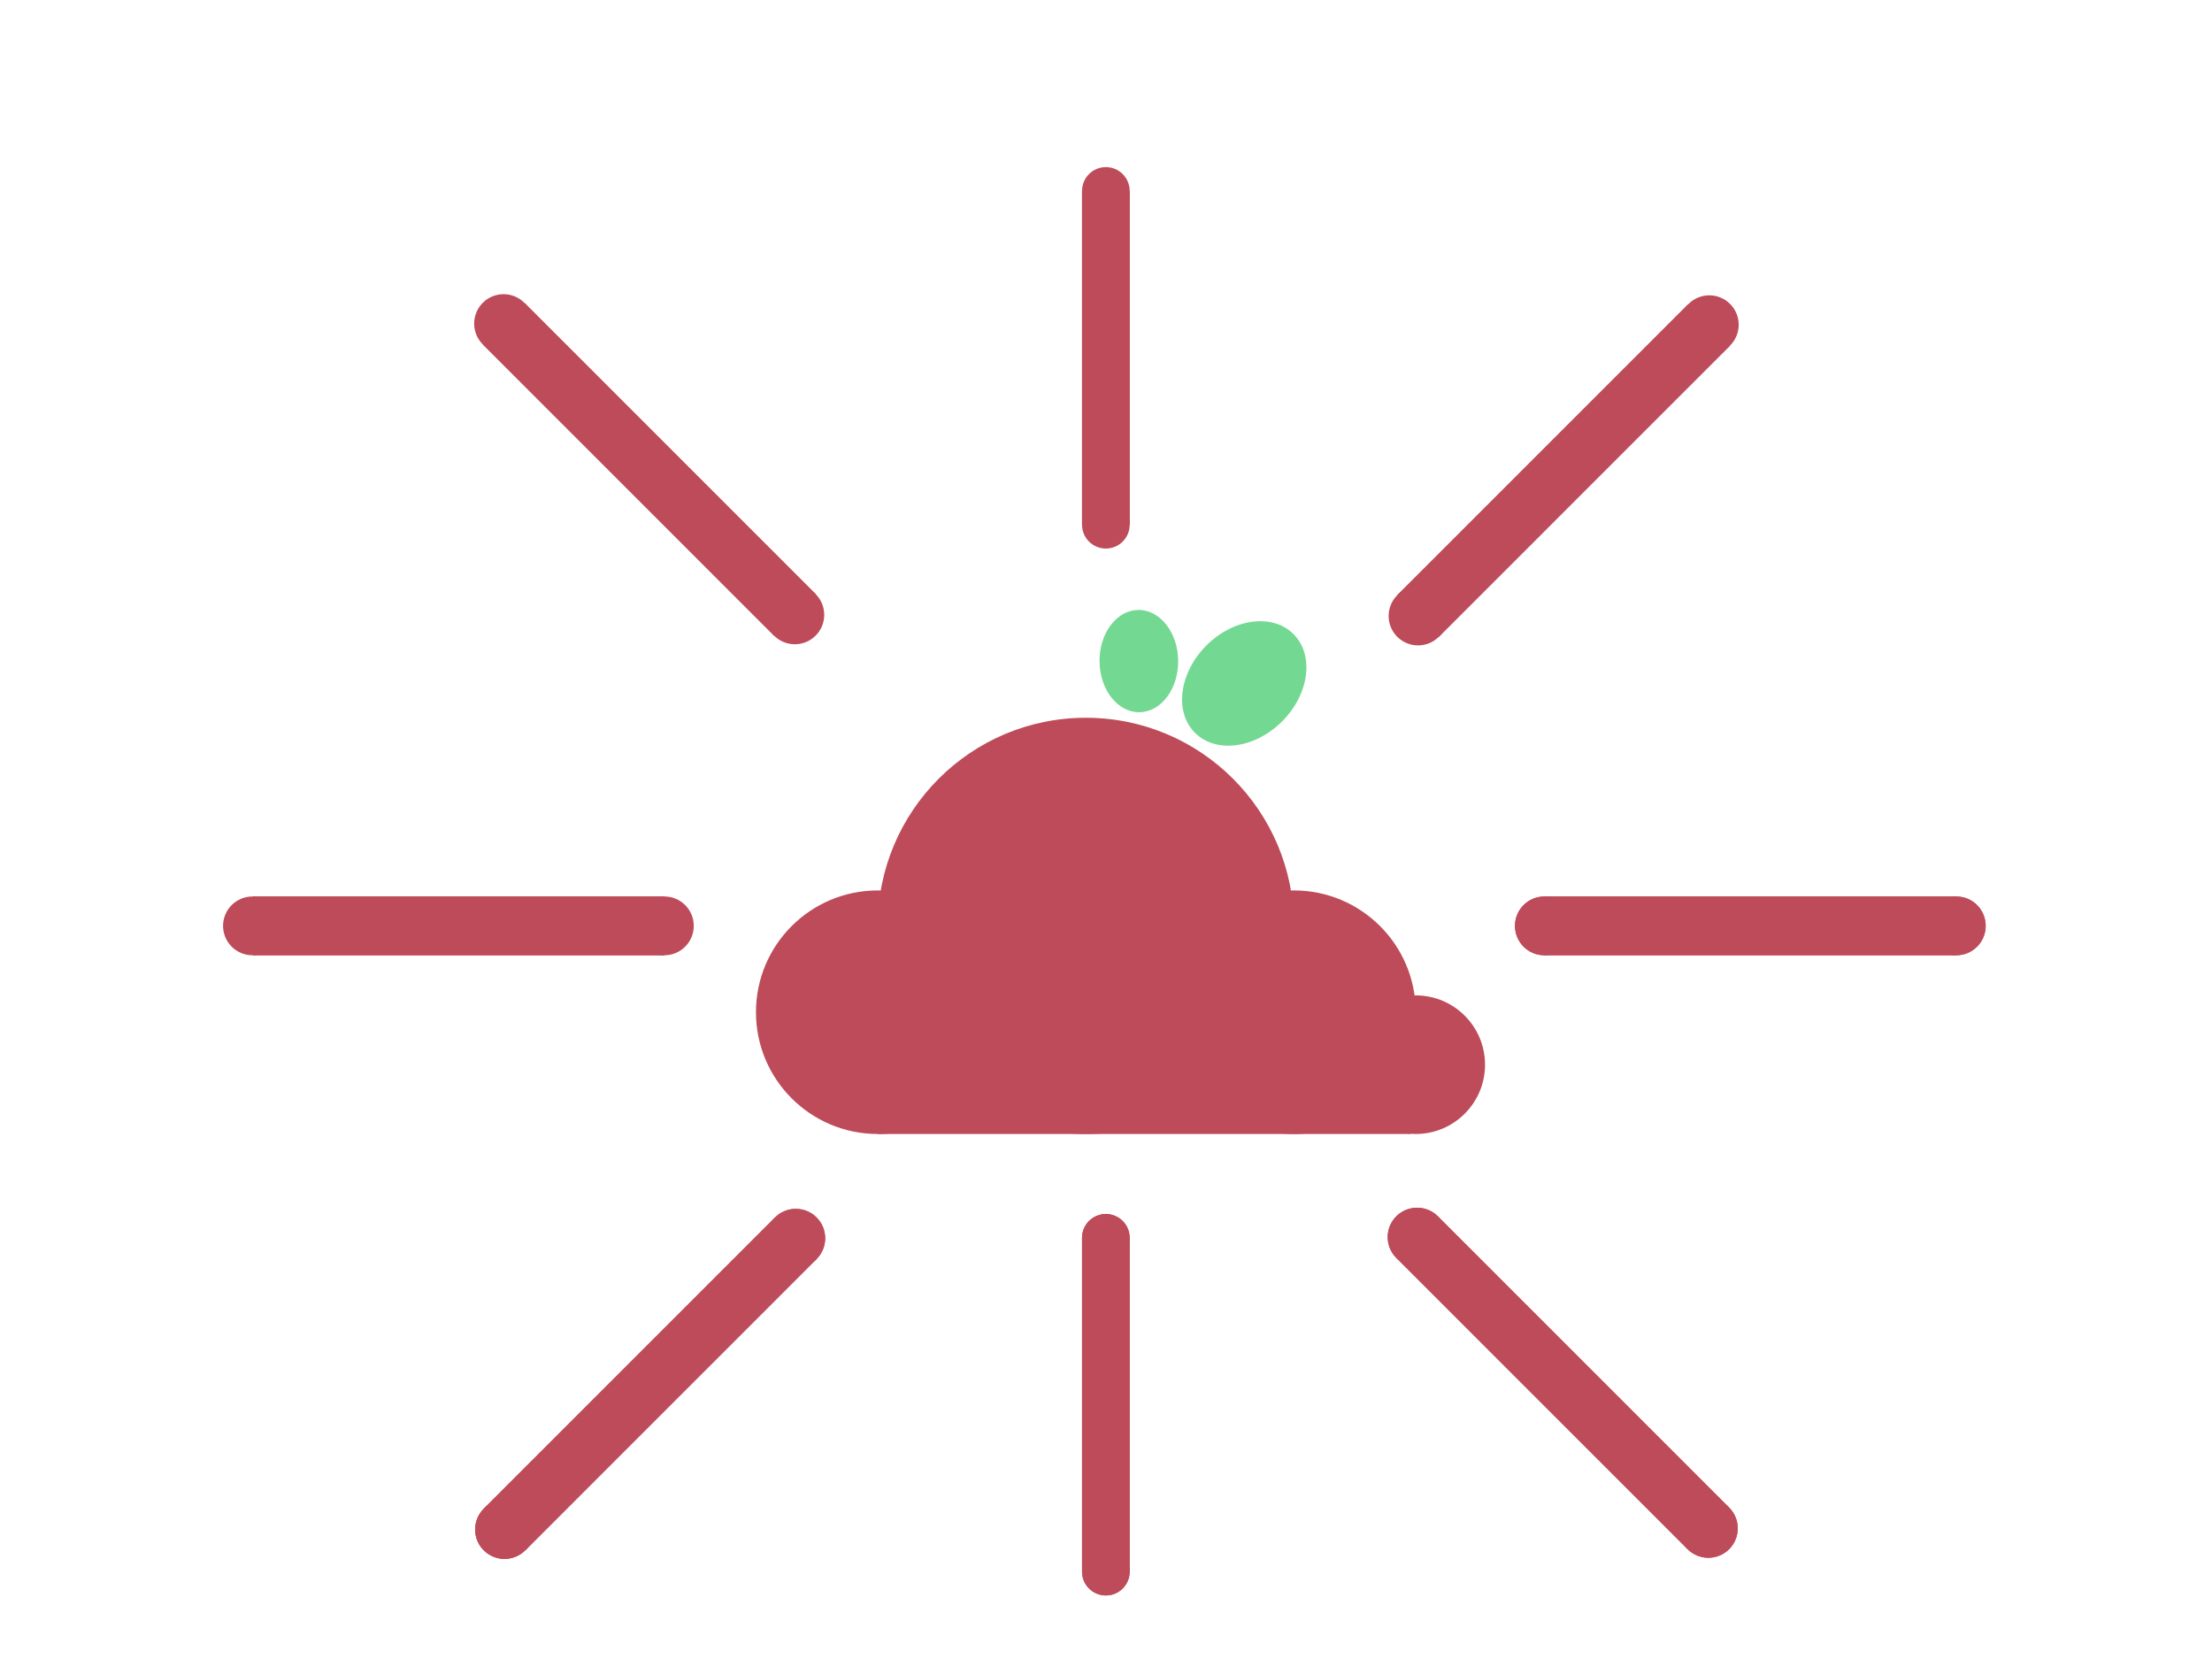
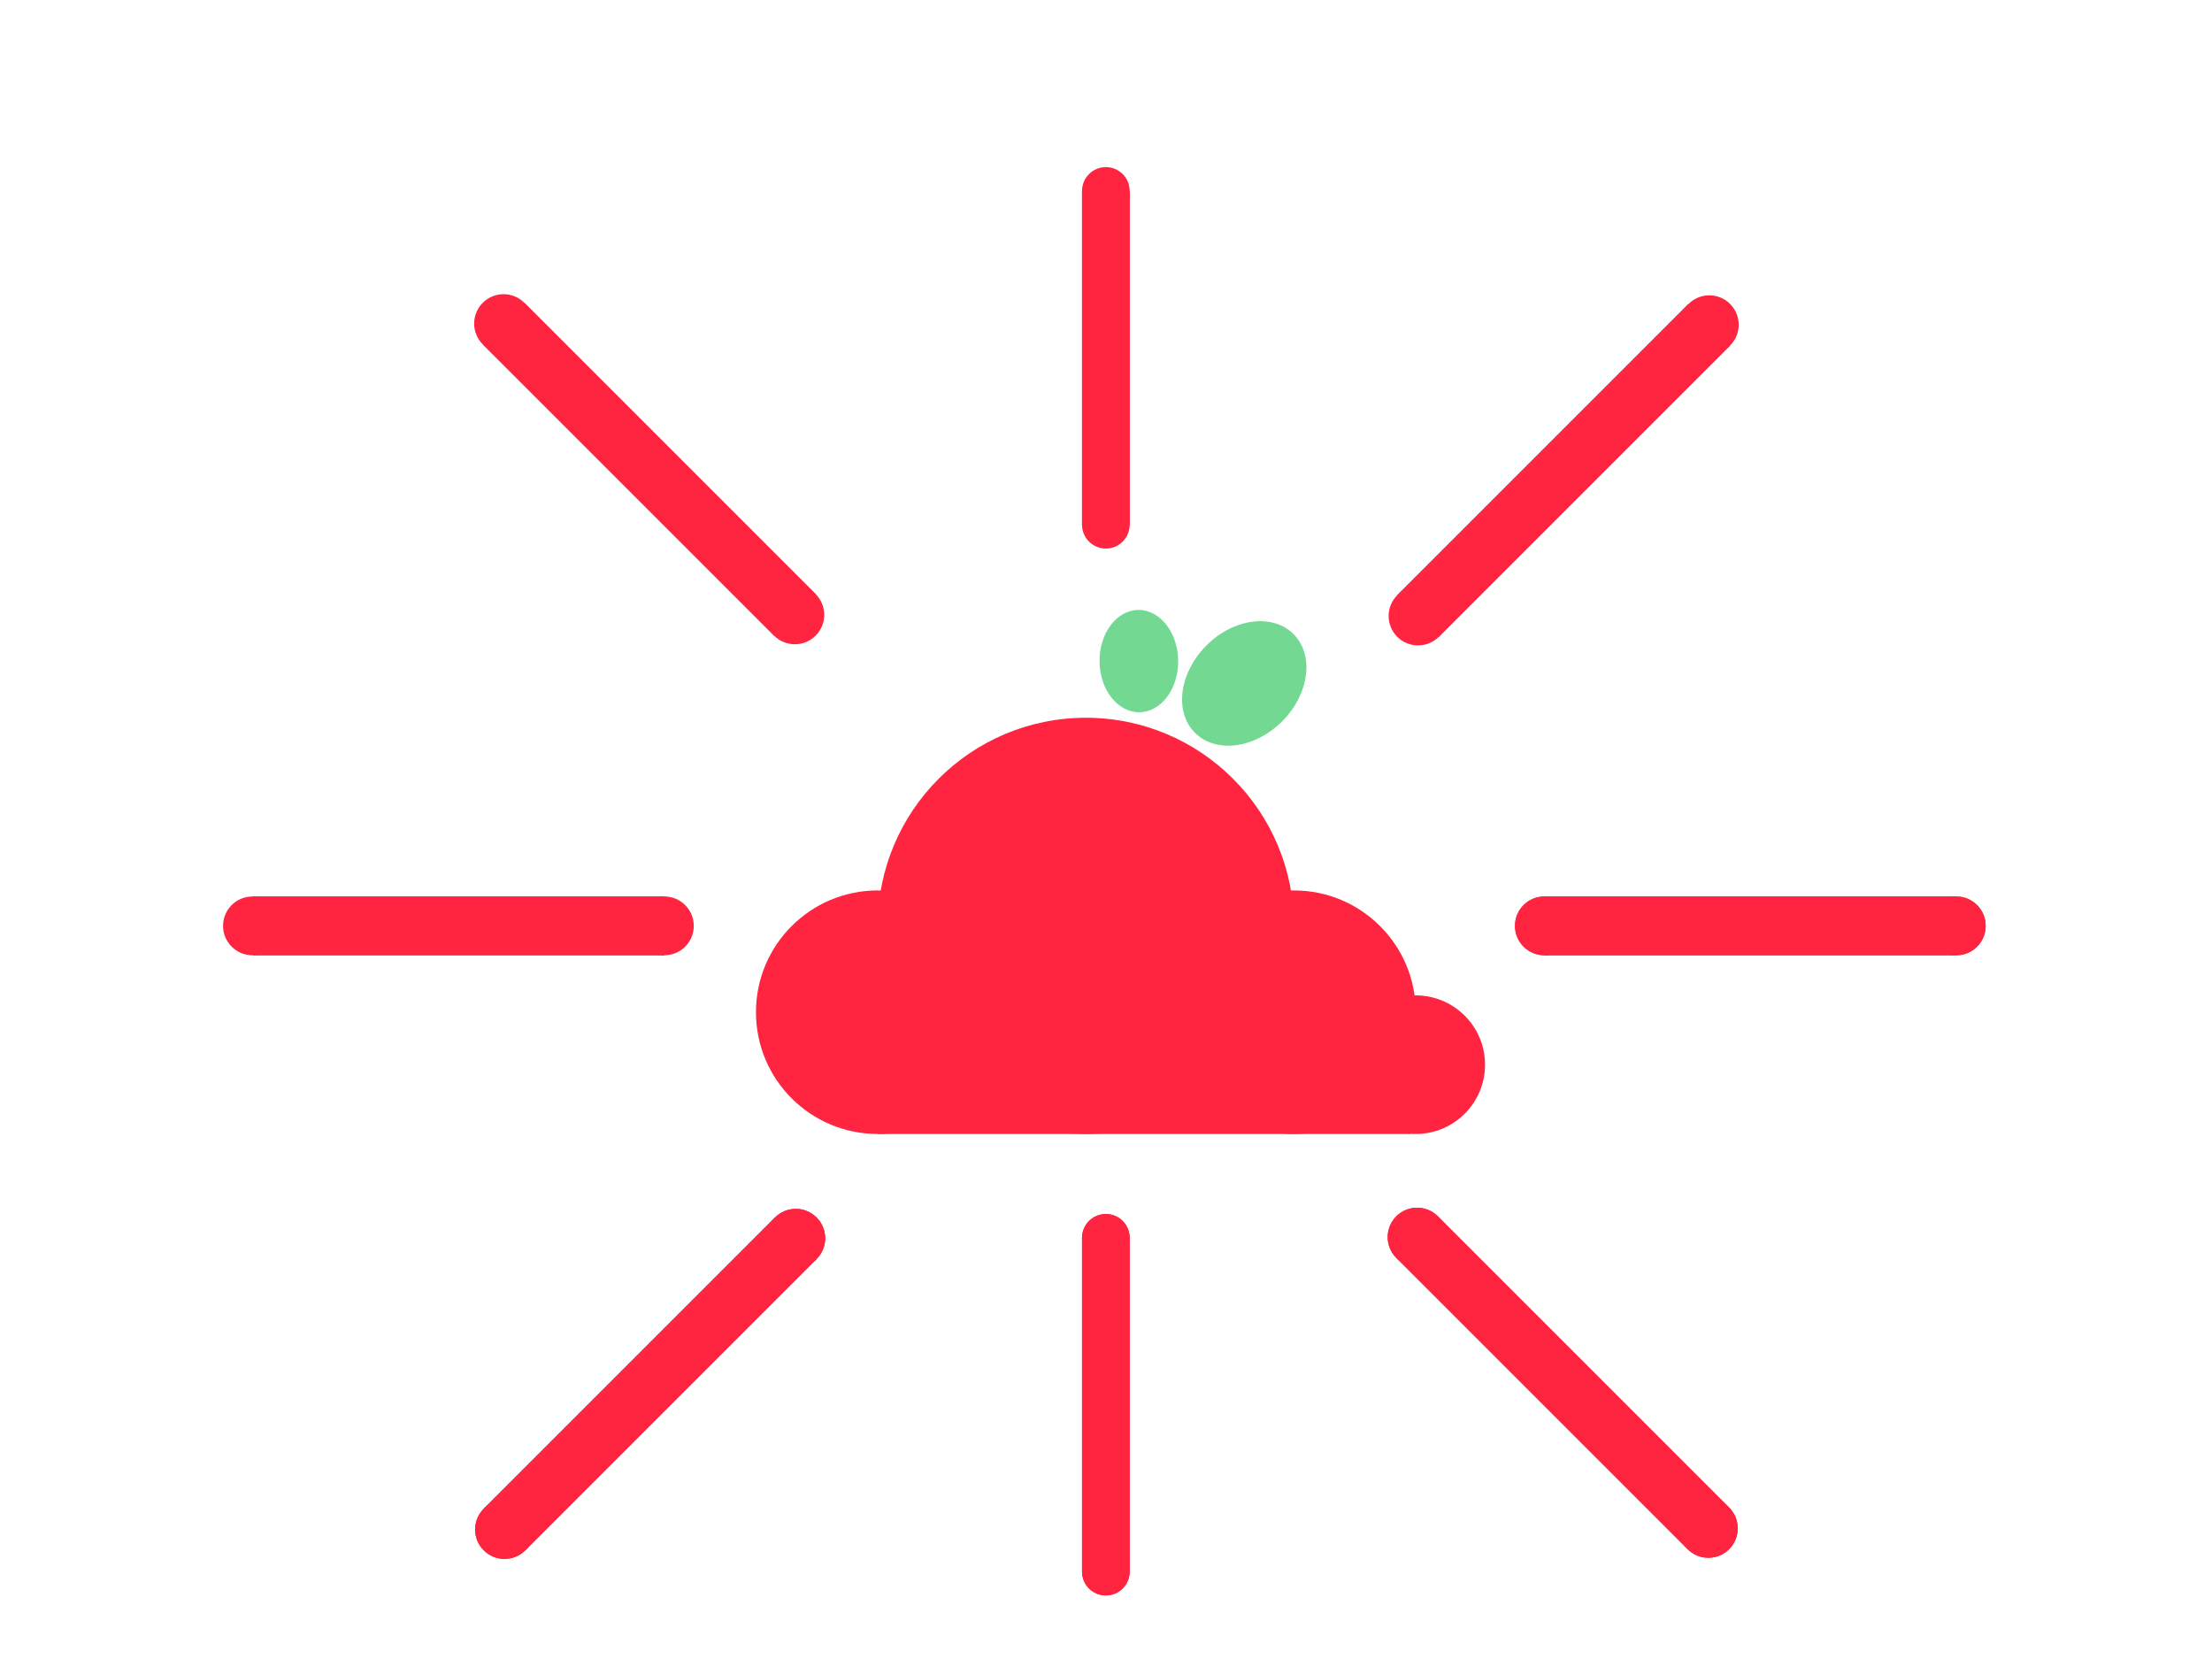
<svg xmlns="http://www.w3.org/2000/svg" id="ePpvcqKe69O1" viewBox="0 0 640 480" shape-rendering="geometricPrecision" text-rendering="geometricPrecision">
  <g transform="matrix(.83586 0 0 0.835863 46.69536 67.27697)">
    <g>
-       <ellipse rx="72.037" ry="72.037" transform="translate(320 240)" fill="#be4b59" stroke-width="0" />
-       <ellipse rx="72.037" ry="72.037" transform="matrix(.58514 0 0 0.58514 247.963 269.885)" fill="#be4b59" stroke-width="0" />
-       <ellipse rx="72.037" ry="72.037" transform="matrix(.58514 0 0 0.58514 392.037 269.885)" fill="#be4b59" stroke-width="0" />
-       <ellipse rx="72.037" ry="72.037" transform="matrix(.332981 0 0 0.332981 434.189 288.05)" fill="#be4b59" stroke-width="0" />
-       <rect width="192.844" height="23.987" rx="0" ry="0" transform="matrix(.956147 0 0 0.999998 247.963 288.05)" fill="#be4b59" stroke-width="0" />
+       <ellipse rx="72.037" ry="72.037" transform="translate(320 240)" fill="#ff243f" stroke-width="0" />
+       <ellipse rx="72.037" ry="72.037" transform="matrix(.58514 0 0 0.58514 247.963 269.885)" fill="#ff243f" stroke-width="0" />
+       <ellipse rx="72.037" ry="72.037" transform="matrix(.58514 0 0 0.58514 392.037 269.885)" fill="#ff243f" stroke-width="0" />
+       <ellipse rx="72.037" ry="72.037" transform="matrix(.332981 0 0 0.332981 434.189 288.05)" fill="#ff243f" stroke-width="0" />
+       <rect width="192.844" height="23.987" rx="0" ry="0" transform="matrix(.956147 0 0 0.999998 247.963 288.05)" fill="#ff243f" stroke-width="0" />
    </g>
    <g transform="matrix(-.708626-.705584-.705584 0.708626 703.349 305.97)">
      <ellipse rx="18.557" ry="24.142" transform="translate(338.557 125.59)" fill="#73d892" stroke-width="0" />
      <ellipse rx="18.557" ry="24.142" transform="matrix(.514201 0.523022-.52302 0.514199 369.869 145.844)" fill="#73d892" stroke-width="0" />
    </g>
  </g>
  <g transform="translate(-6.420998 36.39048)">
-     <rect width="119.012" height="17.013" rx="0" ry="0" transform="translate(79.63221 222.9872)" fill="#be4b59" stroke-width="0" />
-     <rect width="119.012" height="17.013" rx="0" ry="0" transform="translate(79.63221 222.9872)" fill="#be4b59" stroke-width="0" />
+     <rect width="119.012" height="17.013" rx="0" ry="0" transform="translate(79.63221 222.9872)" fill="#ff243f" stroke-width="0" />
+     <rect width="119.012" height="17.013" rx="0" ry="0" transform="translate(79.63221 222.9872)" fill="#ff243f" stroke-width="0" />
    <g transform="matrix(-1 0 0-1 651.8997 462.9872)">
-       <rect width="119.012" height="17.013" rx="0" ry="0" transform="translate(79.63221 222.9872)" fill="#be4b59" stroke-width="0" />
-       <ellipse rx="8.318" ry="8.318" transform="matrix(1.02267 0 0 1.02267 79.46541 231.4936)" fill="#be4b59" stroke-width="0" />
-       <ellipse rx="8.318" ry="8.318" transform="matrix(1.02267 0 0 1.02267 198.6446 231.4936)" fill="#be4b59" stroke-width="0" />
+       <rect width="119.012" height="17.013" rx="0" ry="0" transform="translate(79.63221 222.9872)" fill="#ff243f" stroke-width="0" />
+       <ellipse rx="8.318" ry="8.318" transform="matrix(1.02267 0 0 1.02267 79.46541 231.4936)" fill="#ff243f" stroke-width="0" />
+       <ellipse rx="8.318" ry="8.318" transform="matrix(1.02267 0 0 1.02267 198.6446 231.4936)" fill="#ff243f" stroke-width="0" />
    </g>
-     <ellipse rx="8.318" ry="8.318" transform="matrix(1.02267 0 0 1.02267 79.46541 231.4936)" fill="#be4b59" stroke-width="0" />
-     <ellipse rx="8.318" ry="8.318" transform="matrix(1.02267 0 0 1.02267 198.6446 231.4936)" fill="#be4b59" stroke-width="0" />
+     <ellipse rx="8.318" ry="8.318" transform="matrix(1.02267 0 0 1.02267 79.46541 231.4936)" fill="#ff243f" stroke-width="0" />
+     <ellipse rx="8.318" ry="8.318" transform="matrix(1.02267 0 0 1.02267 198.6446 231.4936)" fill="#ff243f" stroke-width="0" />
    <g transform="matrix(-1 0 0-1 651.8997 462.9872)">
-       <rect width="119.012" height="17.013" rx="0" ry="0" transform="translate(79.63221 222.9872)" fill="#be4b59" stroke-width="0" />
-       <ellipse rx="8.318" ry="8.318" transform="matrix(1.02267 0 0 1.02267 79.46541 231.4936)" fill="#be4b59" stroke-width="0" />
-       <ellipse rx="8.318" ry="8.318" transform="matrix(1.02267 0 0 1.02267 198.6446 231.4936)" fill="#be4b59" stroke-width="0" />
+       <rect width="119.012" height="17.013" rx="0" ry="0" transform="translate(79.63221 222.9872)" fill="#ff243f" stroke-width="0" />
+       <ellipse rx="8.318" ry="8.318" transform="matrix(1.02267 0 0 1.02267 79.46541 231.4936)" fill="#ff243f" stroke-width="0" />
+       <ellipse rx="8.318" ry="8.318" transform="matrix(1.02267 0 0 1.02267 198.6446 231.4936)" fill="#ff243f" stroke-width="0" />
    </g>
    <g transform="matrix(0 0.810354-.810354 0 513.9711-45.54232)">
-       <rect width="119.012" height="17.013" rx="0" ry="0" transform="translate(79.63221 222.9872)" fill="#be4b59" stroke-width="0" />
-       <rect width="119.012" height="17.013" rx="0" ry="0" transform="translate(79.63221 222.9872)" fill="#be4b59" stroke-width="0" />
+       <rect width="119.012" height="17.013" rx="0" ry="0" transform="translate(79.63221 222.9872)" fill="#ff243f" stroke-width="0" />
+       <rect width="119.012" height="17.013" rx="0" ry="0" transform="translate(79.63221 222.9872)" fill="#ff243f" stroke-width="0" />
      <g transform="matrix(-1 0 0-1 651.8997 462.9872)">
-         <rect width="119.012" height="17.013" rx="0" ry="0" transform="translate(79.63221 222.9872)" fill="#be4b59" stroke-width="0" />
-         <ellipse rx="8.318" ry="8.318" transform="matrix(1.02267 0 0 1.02267 79.46541 231.4936)" fill="#be4b59" stroke-width="0" />
-         <ellipse rx="8.318" ry="8.318" transform="matrix(1.02267 0 0 1.02267 198.6446 231.4936)" fill="#be4b59" stroke-width="0" />
+         <rect width="119.012" height="17.013" rx="0" ry="0" transform="translate(79.63221 222.9872)" fill="#ff243f" stroke-width="0" />
+         <ellipse rx="8.318" ry="8.318" transform="matrix(1.02267 0 0 1.02267 79.46541 231.4936)" fill="#ff243f" stroke-width="0" />
+         <ellipse rx="8.318" ry="8.318" transform="matrix(1.02267 0 0 1.02267 198.6446 231.4936)" fill="#ff243f" stroke-width="0" />
      </g>
-       <ellipse rx="8.318" ry="8.318" transform="matrix(1.02267 0 0 1.02267 79.46541 231.4936)" fill="#be4b59" stroke-width="0" />
-       <ellipse rx="8.318" ry="8.318" transform="matrix(1.02267 0 0 1.02267 198.6446 231.4936)" fill="#be4b59" stroke-width="0" />
+       <ellipse rx="8.318" ry="8.318" transform="matrix(1.02267 0 0 1.02267 79.46541 231.4936)" fill="#ff243f" stroke-width="0" />
+       <ellipse rx="8.318" ry="8.318" transform="matrix(1.02267 0 0 1.02267 198.6446 231.4936)" fill="#ff243f" stroke-width="0" />
      <g transform="matrix(-1 0 0-1 651.8997 462.9872)">
-         <rect width="119.012" height="17.013" rx="0" ry="0" transform="translate(79.63221 222.9872)" fill="#be4b59" stroke-width="0" />
-         <ellipse rx="8.318" ry="8.318" transform="matrix(1.02267 0 0 1.02267 79.46541 231.4936)" fill="#be4b59" stroke-width="0" />
-         <ellipse rx="8.318" ry="8.318" transform="matrix(1.02267 0 0 1.02267 198.6446 231.4936)" fill="#be4b59" stroke-width="0" />
+         <rect width="119.012" height="17.013" rx="0" ry="0" transform="translate(79.63221 222.9872)" fill="#ff243f" stroke-width="0" />
+         <ellipse rx="8.318" ry="8.318" transform="matrix(1.02267 0 0 1.02267 79.46541 231.4936)" fill="#ff243f" stroke-width="0" />
+         <ellipse rx="8.318" ry="8.318" transform="matrix(1.02267 0 0 1.02267 198.6446 231.4936)" fill="#ff243f" stroke-width="0" />
      </g>
    </g>
    <g transform="matrix(.707107 0.707107-.707107 0.707107 259.6181-162.649)">
-       <rect width="119.012" height="17.013" rx="0" ry="0" transform="translate(79.63221 222.9872)" fill="#be4b59" stroke-width="0" />
-       <rect width="119.012" height="17.013" rx="0" ry="0" transform="translate(79.63221 222.9872)" fill="#be4b59" stroke-width="0" />
+       <rect width="119.012" height="17.013" rx="0" ry="0" transform="translate(79.63221 222.9872)" fill="#ff243f" stroke-width="0" />
+       <rect width="119.012" height="17.013" rx="0" ry="0" transform="translate(79.63221 222.9872)" fill="#ff243f" stroke-width="0" />
      <g transform="matrix(-1 0 0-1 651.8997 462.9872)">
-         <rect width="119.012" height="17.013" rx="0" ry="0" transform="translate(79.63221 222.9872)" fill="#be4b59" stroke-width="0" />
-         <ellipse rx="8.318" ry="8.318" transform="matrix(1.02267 0 0 1.02267 79.46541 231.4936)" fill="#be4b59" stroke-width="0" />
-         <ellipse rx="8.318" ry="8.318" transform="matrix(1.02267 0 0 1.02267 198.6446 231.4936)" fill="#be4b59" stroke-width="0" />
+         <rect width="119.012" height="17.013" rx="0" ry="0" transform="translate(79.63221 222.9872)" fill="#ff243f" stroke-width="0" />
+         <ellipse rx="8.318" ry="8.318" transform="matrix(1.02267 0 0 1.02267 79.46541 231.4936)" fill="#ff243f" stroke-width="0" />
+         <ellipse rx="8.318" ry="8.318" transform="matrix(1.02267 0 0 1.02267 198.6446 231.4936)" fill="#ff243f" stroke-width="0" />
      </g>
-       <ellipse rx="8.318" ry="8.318" transform="matrix(1.02267 0 0 1.02267 79.46541 231.4936)" fill="#be4b59" stroke-width="0" />
-       <ellipse rx="8.318" ry="8.318" transform="matrix(1.02267 0 0 1.02267 198.6446 231.4936)" fill="#be4b59" stroke-width="0" />
+       <ellipse rx="8.318" ry="8.318" transform="matrix(1.02267 0 0 1.02267 79.46541 231.4936)" fill="#ff243f" stroke-width="0" />
+       <ellipse rx="8.318" ry="8.318" transform="matrix(1.02267 0 0 1.02267 198.6446 231.4936)" fill="#ff243f" stroke-width="0" />
      <g transform="matrix(-1 0 0-1 651.8997 462.9872)">
-         <rect width="119.012" height="17.013" rx="0" ry="0" transform="translate(79.63221 222.9872)" fill="#be4b59" stroke-width="0" />
-         <ellipse rx="8.318" ry="8.318" transform="matrix(1.02267 0 0 1.02267 79.46541 231.4936)" fill="#be4b59" stroke-width="0" />
-         <ellipse rx="8.318" ry="8.318" transform="matrix(1.02267 0 0 1.02267 198.6446 231.4936)" fill="#be4b59" stroke-width="0" />
+         <rect width="119.012" height="17.013" rx="0" ry="0" transform="translate(79.63221 222.9872)" fill="#ff243f" stroke-width="0" />
+         <ellipse rx="8.318" ry="8.318" transform="matrix(1.02267 0 0 1.02267 79.46541 231.4936)" fill="#ff243f" stroke-width="0" />
+         <ellipse rx="8.318" ry="8.318" transform="matrix(1.02267 0 0 1.02267 198.6446 231.4936)" fill="#ff243f" stroke-width="0" />
      </g>
      <g transform="matrix(0 1-1 0 557.8729-94.41456)">
-         <rect width="119.012" height="17.013" rx="0" ry="0" transform="translate(79.63221 222.9872)" fill="#be4b59" stroke-width="0" />
-         <rect width="119.012" height="17.013" rx="0" ry="0" transform="translate(79.63221 222.9872)" fill="#be4b59" stroke-width="0" />
+         <rect width="119.012" height="17.013" rx="0" ry="0" transform="translate(79.63221 222.9872)" fill="#ff243f" stroke-width="0" />
+         <rect width="119.012" height="17.013" rx="0" ry="0" transform="translate(79.63221 222.9872)" fill="#ff243f" stroke-width="0" />
        <g transform="matrix(-1 0 0-1 651.8997 462.9872)">
-           <rect width="119.012" height="17.013" rx="0" ry="0" transform="translate(79.63221 222.9872)" fill="#be4b59" stroke-width="0" />
-           <ellipse rx="8.318" ry="8.318" transform="matrix(1.02267 0 0 1.02267 79.46541 231.4936)" fill="#be4b59" stroke-width="0" />
-           <ellipse rx="8.318" ry="8.318" transform="matrix(1.02267 0 0 1.02267 198.6446 231.4936)" fill="#be4b59" stroke-width="0" />
+           <rect width="119.012" height="17.013" rx="0" ry="0" transform="translate(79.63221 222.9872)" fill="#ff243f" stroke-width="0" />
+           <ellipse rx="8.318" ry="8.318" transform="matrix(1.02267 0 0 1.02267 79.46541 231.4936)" fill="#ff243f" stroke-width="0" />
+           <ellipse rx="8.318" ry="8.318" transform="matrix(1.02267 0 0 1.02267 198.6446 231.4936)" fill="#ff243f" stroke-width="0" />
        </g>
-         <ellipse rx="8.318" ry="8.318" transform="matrix(1.02267 0 0 1.02267 79.46541 231.4936)" fill="#be4b59" stroke-width="0" />
-         <ellipse rx="8.318" ry="8.318" transform="matrix(1.02267 0 0 1.02267 198.6446 231.4936)" fill="#be4b59" stroke-width="0" />
+         <ellipse rx="8.318" ry="8.318" transform="matrix(1.02267 0 0 1.02267 79.46541 231.4936)" fill="#ff243f" stroke-width="0" />
+         <ellipse rx="8.318" ry="8.318" transform="matrix(1.02267 0 0 1.02267 198.6446 231.4936)" fill="#ff243f" stroke-width="0" />
        <g transform="matrix(-1 0 0-1 651.8997 462.9872)">
-           <rect width="119.012" height="17.013" rx="0" ry="0" transform="translate(79.63221 222.9872)" fill="#be4b59" stroke-width="0" />
-           <ellipse rx="8.318" ry="8.318" transform="matrix(1.02267 0 0 1.02267 79.46541 231.4936)" fill="#be4b59" stroke-width="0" />
-           <ellipse rx="8.318" ry="8.318" transform="matrix(1.02267 0 0 1.02267 198.6446 231.4936)" fill="#be4b59" stroke-width="0" />
+           <rect width="119.012" height="17.013" rx="0" ry="0" transform="translate(79.63221 222.9872)" fill="#ff243f" stroke-width="0" />
+           <ellipse rx="8.318" ry="8.318" transform="matrix(1.02267 0 0 1.02267 79.46541 231.4936)" fill="#ff243f" stroke-width="0" />
+           <ellipse rx="8.318" ry="8.318" transform="matrix(1.02267 0 0 1.02267 198.6446 231.4936)" fill="#ff243f" stroke-width="0" />
        </g>
      </g>
    </g>
  </g>
</svg>
